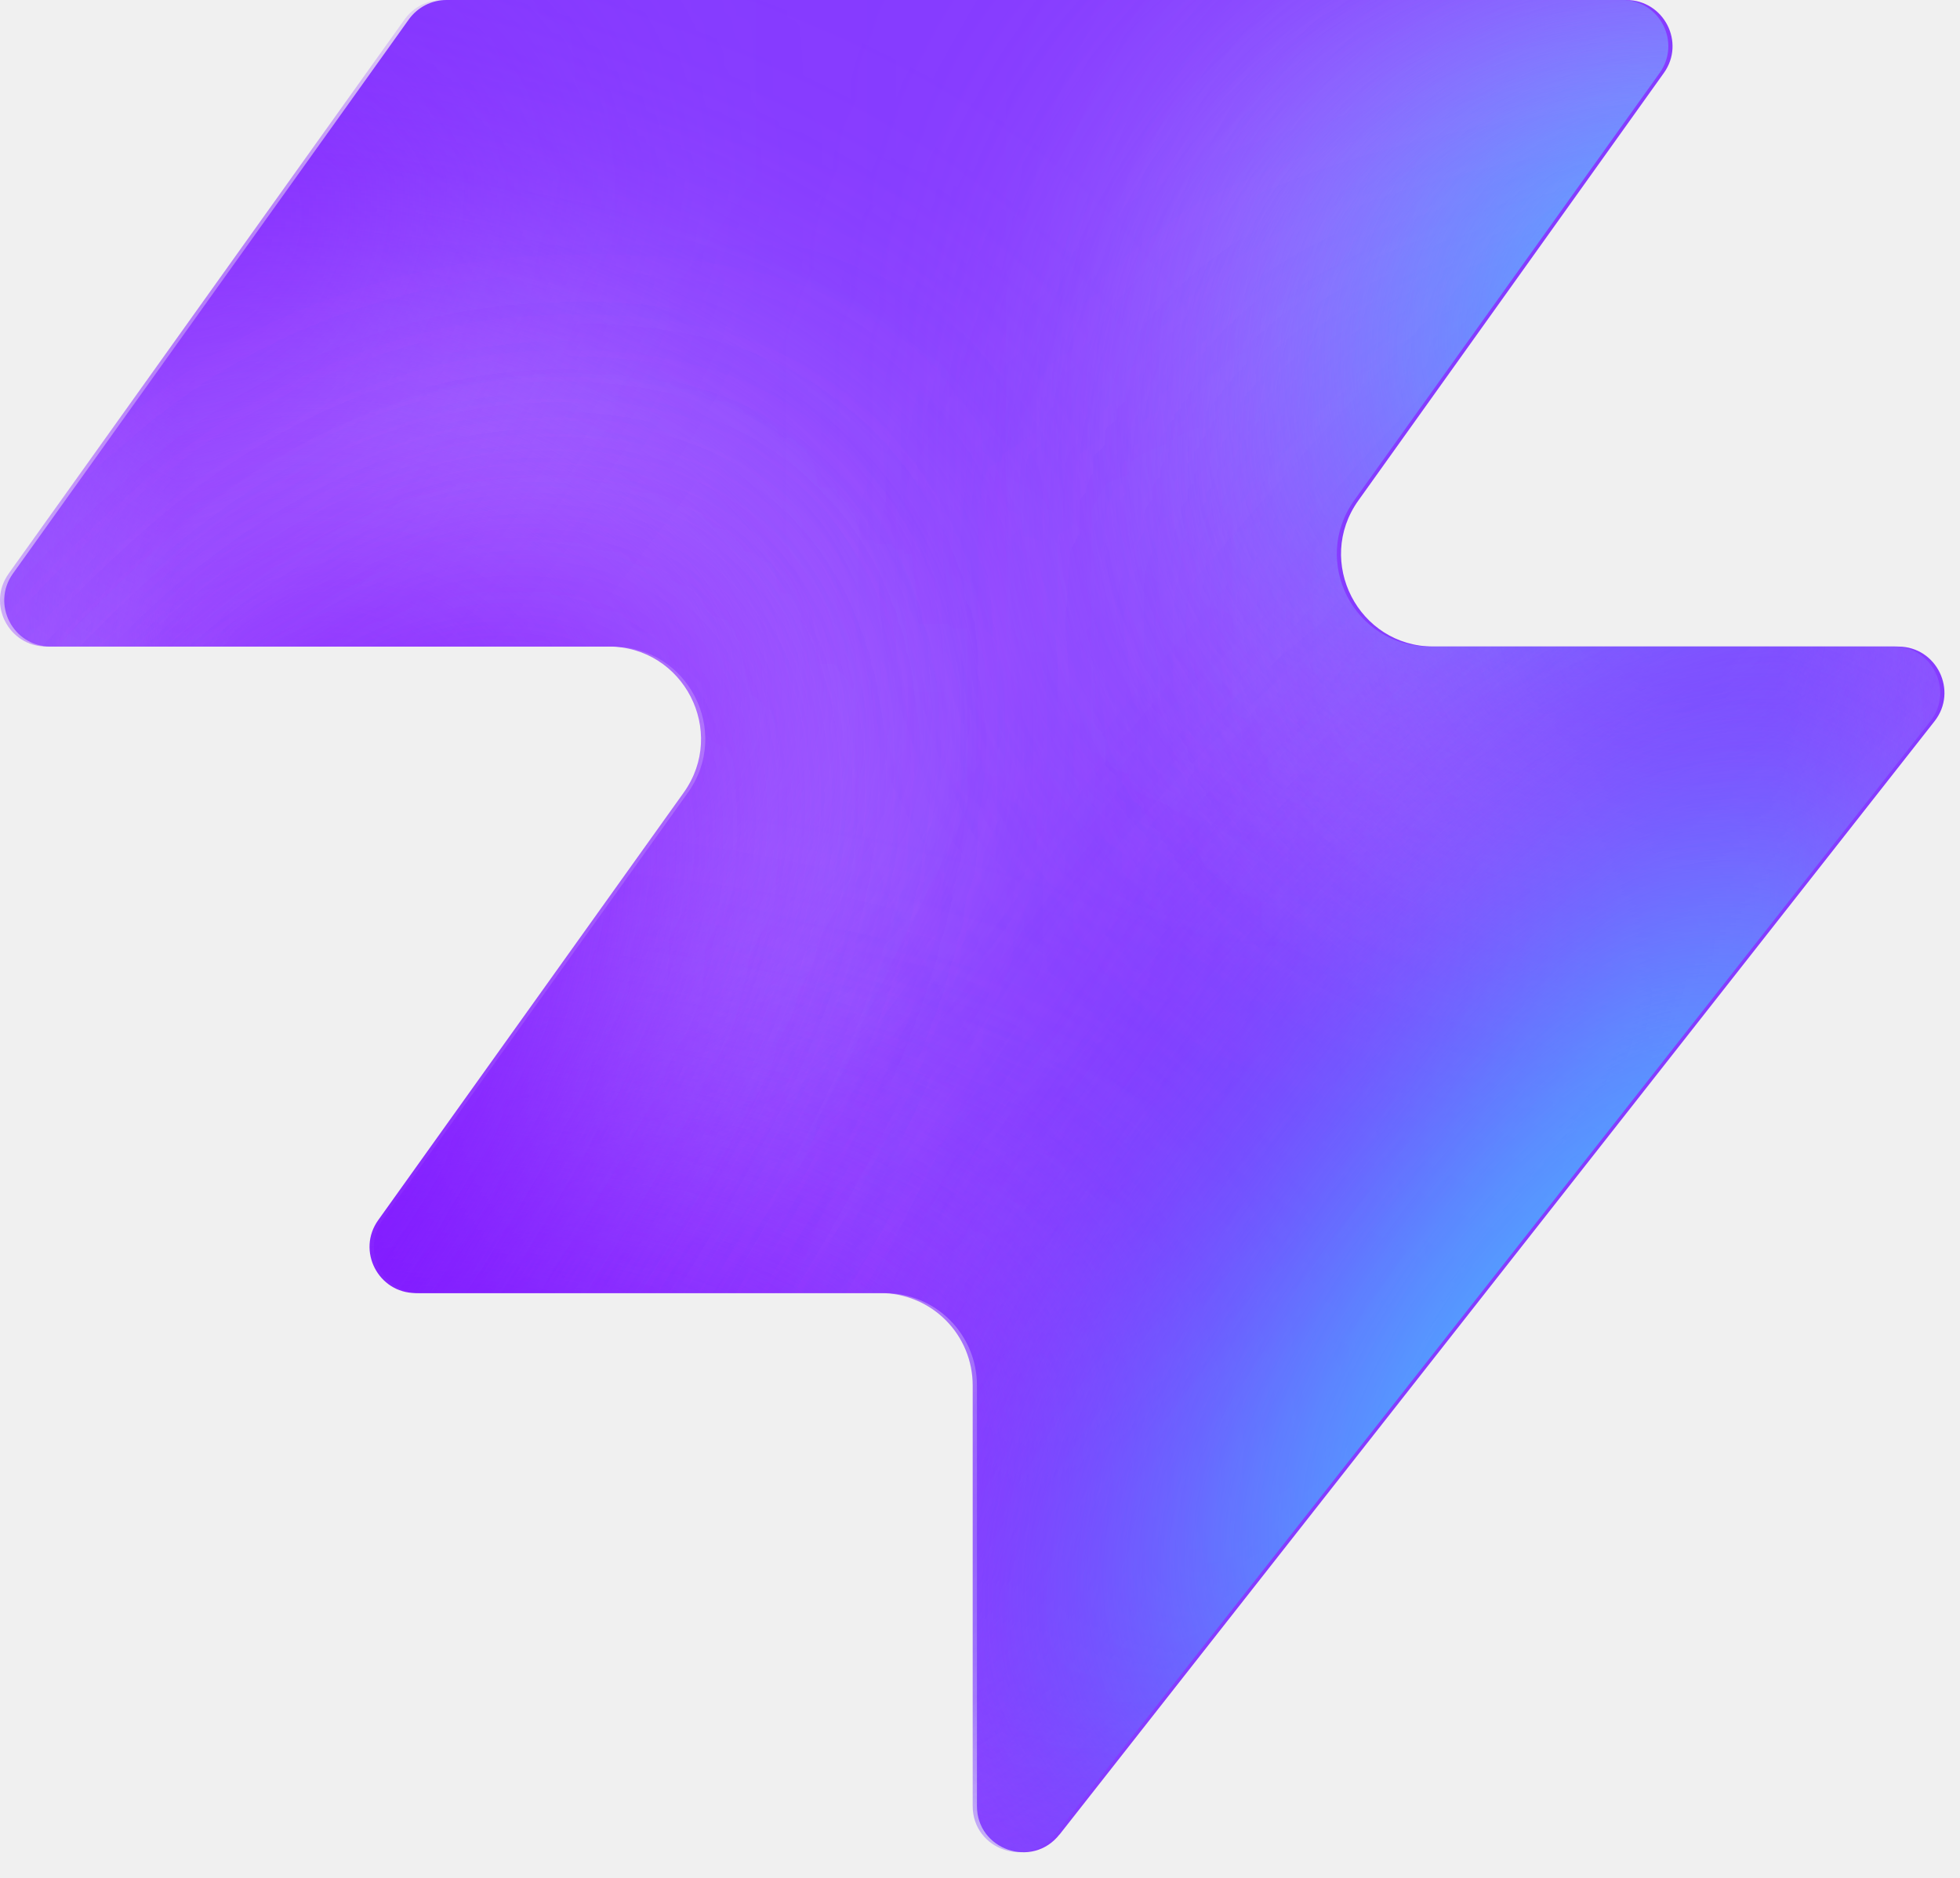
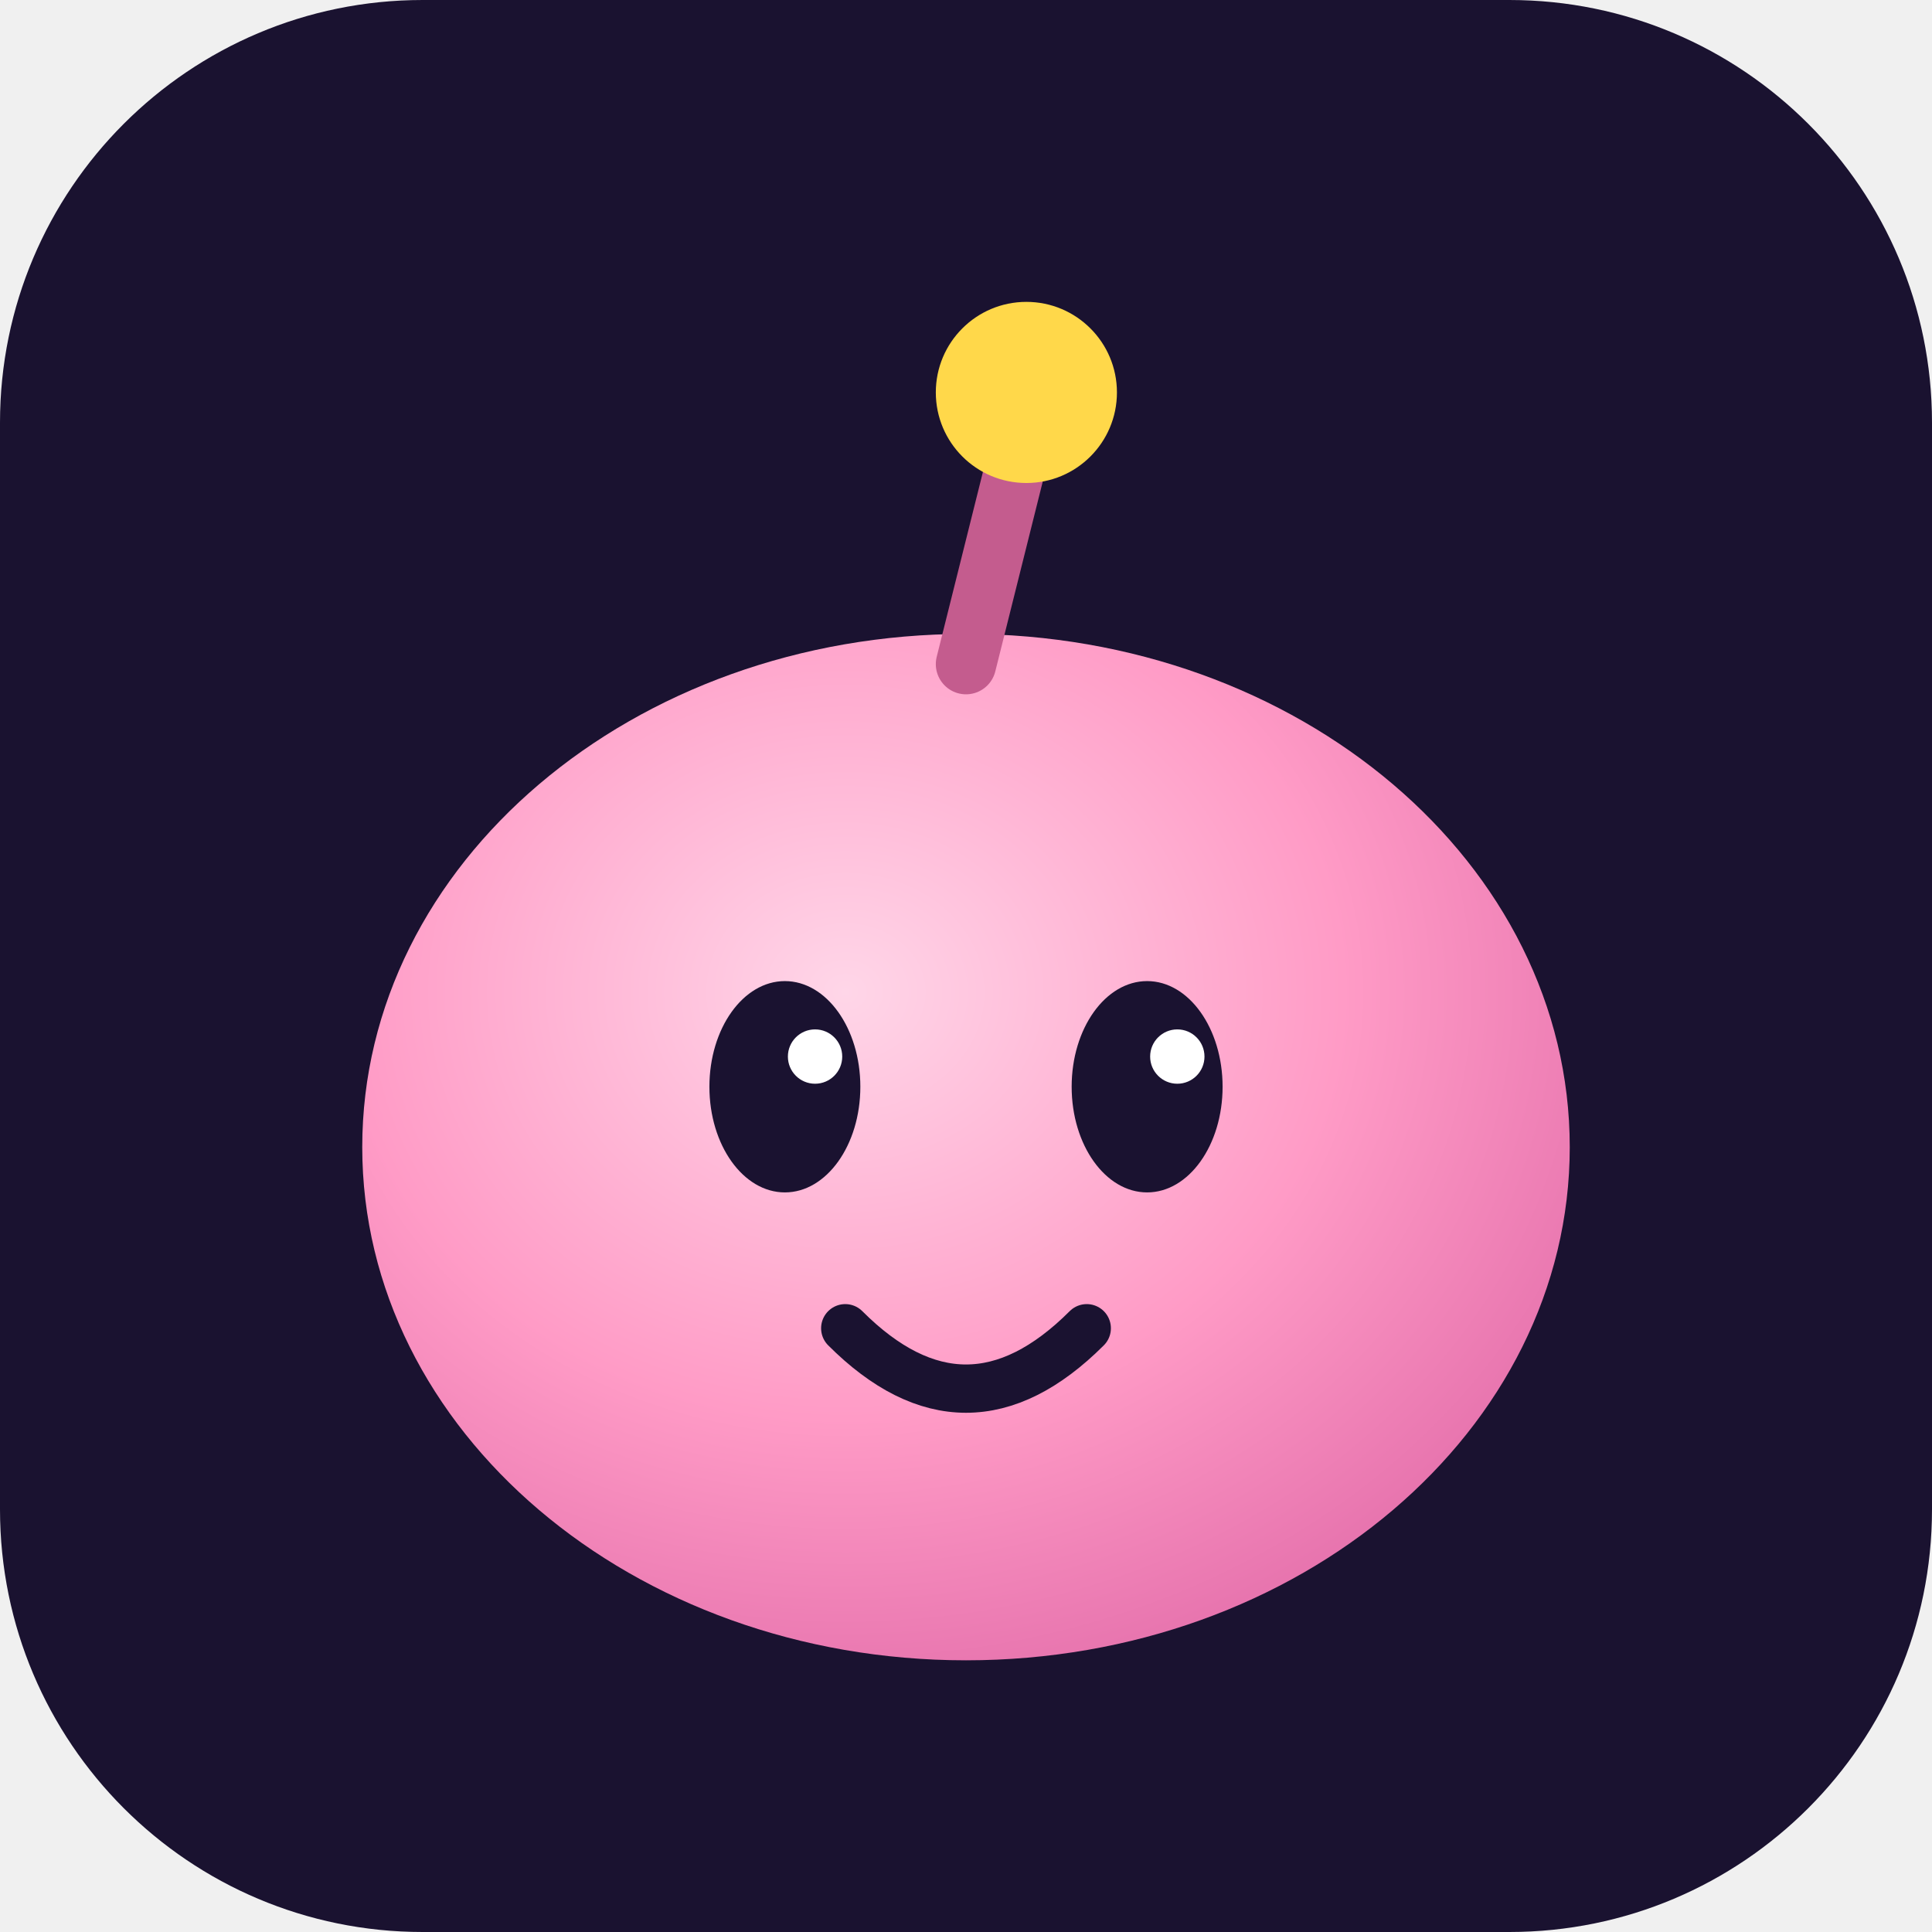
- <svg xmlns="http://www.w3.org/2000/svg" width="48" height="46" fill="none" viewBox="0 0 48 46">
-   <path fill="#863bff" d="M25.946 44.938c-.664.845-2.021.375-2.021-.698V33.937a2.26 2.26 0 0 0-2.262-2.262H10.287c-.92 0-1.456-1.04-.92-1.788l7.48-10.471c1.07-1.497 0-3.578-1.842-3.578H1.237c-.92 0-1.456-1.04-.92-1.788L10.013.474c.214-.297.556-.474.92-.474h28.894c.92 0 1.456 1.04.92 1.788l-7.48 10.471c-1.07 1.498 0 3.579 1.842 3.579h11.377c.943 0 1.473 1.088.89 1.83L25.947 44.94z" style="fill:#863bff;fill:color(display-p3 .525 .23 1);fill-opacity:1" />
-   <mask id="a" width="48" height="46" x="0" y="0" maskUnits="userSpaceOnUse" style="mask-type:alpha">
-     <path fill="#000" d="M25.842 44.938c-.664.844-2.021.375-2.021-.698V33.937a2.26 2.26 0 0 0-2.262-2.262H10.183c-.92 0-1.456-1.04-.92-1.788l7.48-10.471c1.07-1.498 0-3.579-1.842-3.579H1.133c-.92 0-1.456-1.04-.92-1.787L9.91.473c.214-.297.556-.474.92-.474h28.894c.92 0 1.456 1.04.92 1.788l-7.48 10.471c-1.07 1.498 0 3.578 1.842 3.578h11.377c.943 0 1.473 1.088.89 1.832L25.843 44.94z" style="fill:#000;fill-opacity:1" />
-   </mask>
-   <g mask="url(#a)">
-     <g filter="url(#b)">
-       <ellipse cx="5.508" cy="14.704" fill="#ede6ff" rx="5.508" ry="14.704" style="fill:#ede6ff;fill:color(display-p3 .927 .903 1);fill-opacity:1" transform="matrix(.00324 1 1 -.00324 -4.47 31.516)" />
-     </g>
-     <g filter="url(#c)">
-       <ellipse cx="10.399" cy="29.851" fill="#ede6ff" rx="10.399" ry="29.851" style="fill:#ede6ff;fill:color(display-p3 .927 .903 1);fill-opacity:1" transform="matrix(.00324 1 1 -.00324 -39.328 7.883)" />
-     </g>
-     <g filter="url(#d)">
-       <ellipse cx="5.508" cy="30.487" fill="#7e14ff" rx="5.508" ry="30.487" style="fill:#7e14ff;fill:color(display-p3 .492 .077 1);fill-opacity:1" transform="rotate(89.814 -25.913 -14.639)scale(1 -1)" />
-     </g>
-     <g filter="url(#e)">
-       <ellipse cx="5.508" cy="30.599" fill="#7e14ff" rx="5.508" ry="30.599" style="fill:#7e14ff;fill:color(display-p3 .492 .077 1);fill-opacity:1" transform="rotate(89.814 -32.644 -3.334)scale(1 -1)" />
-     </g>
-     <g filter="url(#f)">
-       <ellipse cx="5.508" cy="30.599" fill="#7e14ff" rx="5.508" ry="30.599" style="fill:#7e14ff;fill:color(display-p3 .492 .077 1);fill-opacity:1" transform="matrix(.00324 1 1 -.00324 -34.34 30.47)" />
-     </g>
-     <g filter="url(#g)">
-       <ellipse cx="14.072" cy="22.078" fill="#ede6ff" rx="14.072" ry="22.078" style="fill:#ede6ff;fill:color(display-p3 .927 .903 1);fill-opacity:1" transform="rotate(93.35 24.506 48.493)scale(-1 1)" />
-     </g>
-     <g filter="url(#h)">
-       <ellipse cx="3.47" cy="21.501" fill="#7e14ff" rx="3.47" ry="21.501" style="fill:#7e14ff;fill:color(display-p3 .492 .077 1);fill-opacity:1" transform="rotate(89.009 28.708 47.59)scale(-1 1)" />
-     </g>
-     <g filter="url(#i)">
-       <ellipse cx="3.47" cy="21.501" fill="#7e14ff" rx="3.47" ry="21.501" style="fill:#7e14ff;fill:color(display-p3 .492 .077 1);fill-opacity:1" transform="rotate(89.009 28.708 47.59)scale(-1 1)" />
-     </g>
-     <g filter="url(#j)">
-       <ellipse cx=".387" cy="8.972" fill="#7e14ff" rx="4.407" ry="29.108" style="fill:#7e14ff;fill:color(display-p3 .492 .077 1);fill-opacity:1" transform="rotate(39.51 .387 8.972)" />
-     </g>
-     <g filter="url(#k)">
-       <ellipse cx="47.523" cy="-6.092" fill="#7e14ff" rx="4.407" ry="29.108" style="fill:#7e14ff;fill:color(display-p3 .492 .077 1);fill-opacity:1" transform="rotate(37.892 47.523 -6.092)" />
-     </g>
-     <g filter="url(#l)">
-       <ellipse cx="41.412" cy="6.333" fill="#47bfff" rx="5.971" ry="9.665" style="fill:#47bfff;fill:color(display-p3 .28 .748 1);fill-opacity:1" transform="rotate(37.892 41.412 6.333)" />
-     </g>
-     <g filter="url(#m)">
-       <ellipse cx="-1.879" cy="38.332" fill="#7e14ff" rx="4.407" ry="29.108" style="fill:#7e14ff;fill:color(display-p3 .492 .077 1);fill-opacity:1" transform="rotate(37.892 -1.88 38.332)" />
-     </g>
-     <g filter="url(#n)">
-       <ellipse cx="-1.879" cy="38.332" fill="#7e14ff" rx="4.407" ry="29.108" style="fill:#7e14ff;fill:color(display-p3 .492 .077 1);fill-opacity:1" transform="rotate(37.892 -1.88 38.332)" />
-     </g>
-     <g filter="url(#o)">
-       <ellipse cx="35.651" cy="29.907" fill="#7e14ff" rx="4.407" ry="29.108" style="fill:#7e14ff;fill:color(display-p3 .492 .077 1);fill-opacity:1" transform="rotate(37.892 35.651 29.907)" />
-     </g>
-     <g filter="url(#p)">
-       <ellipse cx="38.418" cy="32.4" fill="#47bfff" rx="5.971" ry="15.297" style="fill:#47bfff;fill:color(display-p3 .28 .748 1);fill-opacity:1" transform="rotate(37.892 38.418 32.4)" />
-     </g>
-   </g>
+ <svg xmlns="http://www.w3.org/2000/svg" viewBox="0 0 64 64">
  <defs>
-     <filter id="b" width="60.045" height="41.654" x="-19.77" y="16.149" color-interpolation-filters="sRGB" filterUnits="userSpaceOnUse">
-       <feFlood flood-opacity="0" result="BackgroundImageFix" />
-       <feBlend in="SourceGraphic" in2="BackgroundImageFix" result="shape" />
-       <feGaussianBlur result="effect1_foregroundBlur_2002_17158" stdDeviation="7.659" />
-     </filter>
-     <filter id="c" width="90.34" height="51.437" x="-54.613" y="-7.533" color-interpolation-filters="sRGB" filterUnits="userSpaceOnUse">
-       <feFlood flood-opacity="0" result="BackgroundImageFix" />
-       <feBlend in="SourceGraphic" in2="BackgroundImageFix" result="shape" />
-       <feGaussianBlur result="effect1_foregroundBlur_2002_17158" stdDeviation="7.659" />
-     </filter>
-     <filter id="d" width="79.355" height="29.4" x="-49.64" y="2.03" color-interpolation-filters="sRGB" filterUnits="userSpaceOnUse">
-       <feFlood flood-opacity="0" result="BackgroundImageFix" />
-       <feBlend in="SourceGraphic" in2="BackgroundImageFix" result="shape" />
-       <feGaussianBlur result="effect1_foregroundBlur_2002_17158" stdDeviation="4.596" />
-     </filter>
-     <filter id="e" width="79.579" height="29.4" x="-45.045" y="20.029" color-interpolation-filters="sRGB" filterUnits="userSpaceOnUse">
-       <feFlood flood-opacity="0" result="BackgroundImageFix" />
-       <feBlend in="SourceGraphic" in2="BackgroundImageFix" result="shape" />
-       <feGaussianBlur result="effect1_foregroundBlur_2002_17158" stdDeviation="4.596" />
-     </filter>
-     <filter id="f" width="79.579" height="29.4" x="-43.513" y="21.178" color-interpolation-filters="sRGB" filterUnits="userSpaceOnUse">
-       <feFlood flood-opacity="0" result="BackgroundImageFix" />
-       <feBlend in="SourceGraphic" in2="BackgroundImageFix" result="shape" />
-       <feGaussianBlur result="effect1_foregroundBlur_2002_17158" stdDeviation="4.596" />
-     </filter>
-     <filter id="g" width="74.749" height="58.852" x="15.756" y="-17.901" color-interpolation-filters="sRGB" filterUnits="userSpaceOnUse">
-       <feFlood flood-opacity="0" result="BackgroundImageFix" />
-       <feBlend in="SourceGraphic" in2="BackgroundImageFix" result="shape" />
-       <feGaussianBlur result="effect1_foregroundBlur_2002_17158" stdDeviation="7.659" />
-     </filter>
-     <filter id="h" width="61.377" height="25.362" x="23.548" y="2.284" color-interpolation-filters="sRGB" filterUnits="userSpaceOnUse">
-       <feFlood flood-opacity="0" result="BackgroundImageFix" />
-       <feBlend in="SourceGraphic" in2="BackgroundImageFix" result="shape" />
-       <feGaussianBlur result="effect1_foregroundBlur_2002_17158" stdDeviation="4.596" />
-     </filter>
-     <filter id="i" width="61.377" height="25.362" x="23.548" y="2.284" color-interpolation-filters="sRGB" filterUnits="userSpaceOnUse">
-       <feFlood flood-opacity="0" result="BackgroundImageFix" />
-       <feBlend in="SourceGraphic" in2="BackgroundImageFix" result="shape" />
-       <feGaussianBlur result="effect1_foregroundBlur_2002_17158" stdDeviation="4.596" />
-     </filter>
-     <filter id="j" width="56.045" height="63.649" x="-27.636" y="-22.853" color-interpolation-filters="sRGB" filterUnits="userSpaceOnUse">
-       <feFlood flood-opacity="0" result="BackgroundImageFix" />
-       <feBlend in="SourceGraphic" in2="BackgroundImageFix" result="shape" />
-       <feGaussianBlur result="effect1_foregroundBlur_2002_17158" stdDeviation="4.596" />
-     </filter>
-     <filter id="k" width="54.814" height="64.646" x="20.116" y="-38.415" color-interpolation-filters="sRGB" filterUnits="userSpaceOnUse">
-       <feFlood flood-opacity="0" result="BackgroundImageFix" />
-       <feBlend in="SourceGraphic" in2="BackgroundImageFix" result="shape" />
-       <feGaussianBlur result="effect1_foregroundBlur_2002_17158" stdDeviation="4.596" />
-     </filter>
-     <filter id="l" width="33.541" height="35.313" x="24.641" y="-11.323" color-interpolation-filters="sRGB" filterUnits="userSpaceOnUse">
-       <feFlood flood-opacity="0" result="BackgroundImageFix" />
-       <feBlend in="SourceGraphic" in2="BackgroundImageFix" result="shape" />
-       <feGaussianBlur result="effect1_foregroundBlur_2002_17158" stdDeviation="4.596" />
-     </filter>
-     <filter id="m" width="54.814" height="64.646" x="-29.286" y="6.009" color-interpolation-filters="sRGB" filterUnits="userSpaceOnUse">
-       <feFlood flood-opacity="0" result="BackgroundImageFix" />
-       <feBlend in="SourceGraphic" in2="BackgroundImageFix" result="shape" />
-       <feGaussianBlur result="effect1_foregroundBlur_2002_17158" stdDeviation="4.596" />
-     </filter>
-     <filter id="n" width="54.814" height="64.646" x="-29.286" y="6.009" color-interpolation-filters="sRGB" filterUnits="userSpaceOnUse">
-       <feFlood flood-opacity="0" result="BackgroundImageFix" />
-       <feBlend in="SourceGraphic" in2="BackgroundImageFix" result="shape" />
-       <feGaussianBlur result="effect1_foregroundBlur_2002_17158" stdDeviation="4.596" />
-     </filter>
-     <filter id="o" width="54.814" height="64.646" x="8.244" y="-2.416" color-interpolation-filters="sRGB" filterUnits="userSpaceOnUse">
-       <feFlood flood-opacity="0" result="BackgroundImageFix" />
-       <feBlend in="SourceGraphic" in2="BackgroundImageFix" result="shape" />
-       <feGaussianBlur result="effect1_foregroundBlur_2002_17158" stdDeviation="4.596" />
-     </filter>
-     <filter id="p" width="39.409" height="43.623" x="18.713" y="10.588" color-interpolation-filters="sRGB" filterUnits="userSpaceOnUse">
-       <feFlood flood-opacity="0" result="BackgroundImageFix" />
-       <feBlend in="SourceGraphic" in2="BackgroundImageFix" result="shape" />
-       <feGaussianBlur result="effect1_foregroundBlur_2002_17158" stdDeviation="4.596" />
-     </filter>
+     <radialGradient id="g" cx="40%" cy="35%" r="75%">
+       <stop offset="0%" stop-color="#ffd6e8" />
+       <stop offset="55%" stop-color="#ff9bc6" />
+       <stop offset="100%" stop-color="#e16aa8" />
+     </radialGradient>
  </defs>
+   <rect width="64" height="64" rx="14" fill="#1a1230" />
+   <ellipse cx="32" cy="38" rx="20" ry="17" fill="url(#g)" />
+   <line x1="32" y1="22" x2="34" y2="14" stroke="#c45c8e" stroke-width="2" stroke-linecap="round" />
+   <circle cx="34" cy="13" r="3" fill="#ffd84a" />
+   <ellipse cx="26" cy="36" rx="2.5" ry="3.5" fill="#1a1230" />
+   <ellipse cx="38" cy="36" rx="2.5" ry="3.5" fill="#1a1230" />
+   <circle cx="27" cy="35" r="0.9" fill="#fff" />
+   <circle cx="39" cy="35" r="0.9" fill="#fff" />
+   <path d="M 28 44 Q 32 48 36 44" stroke="#1a1230" stroke-width="1.6" fill="none" stroke-linecap="round" />
</svg>
